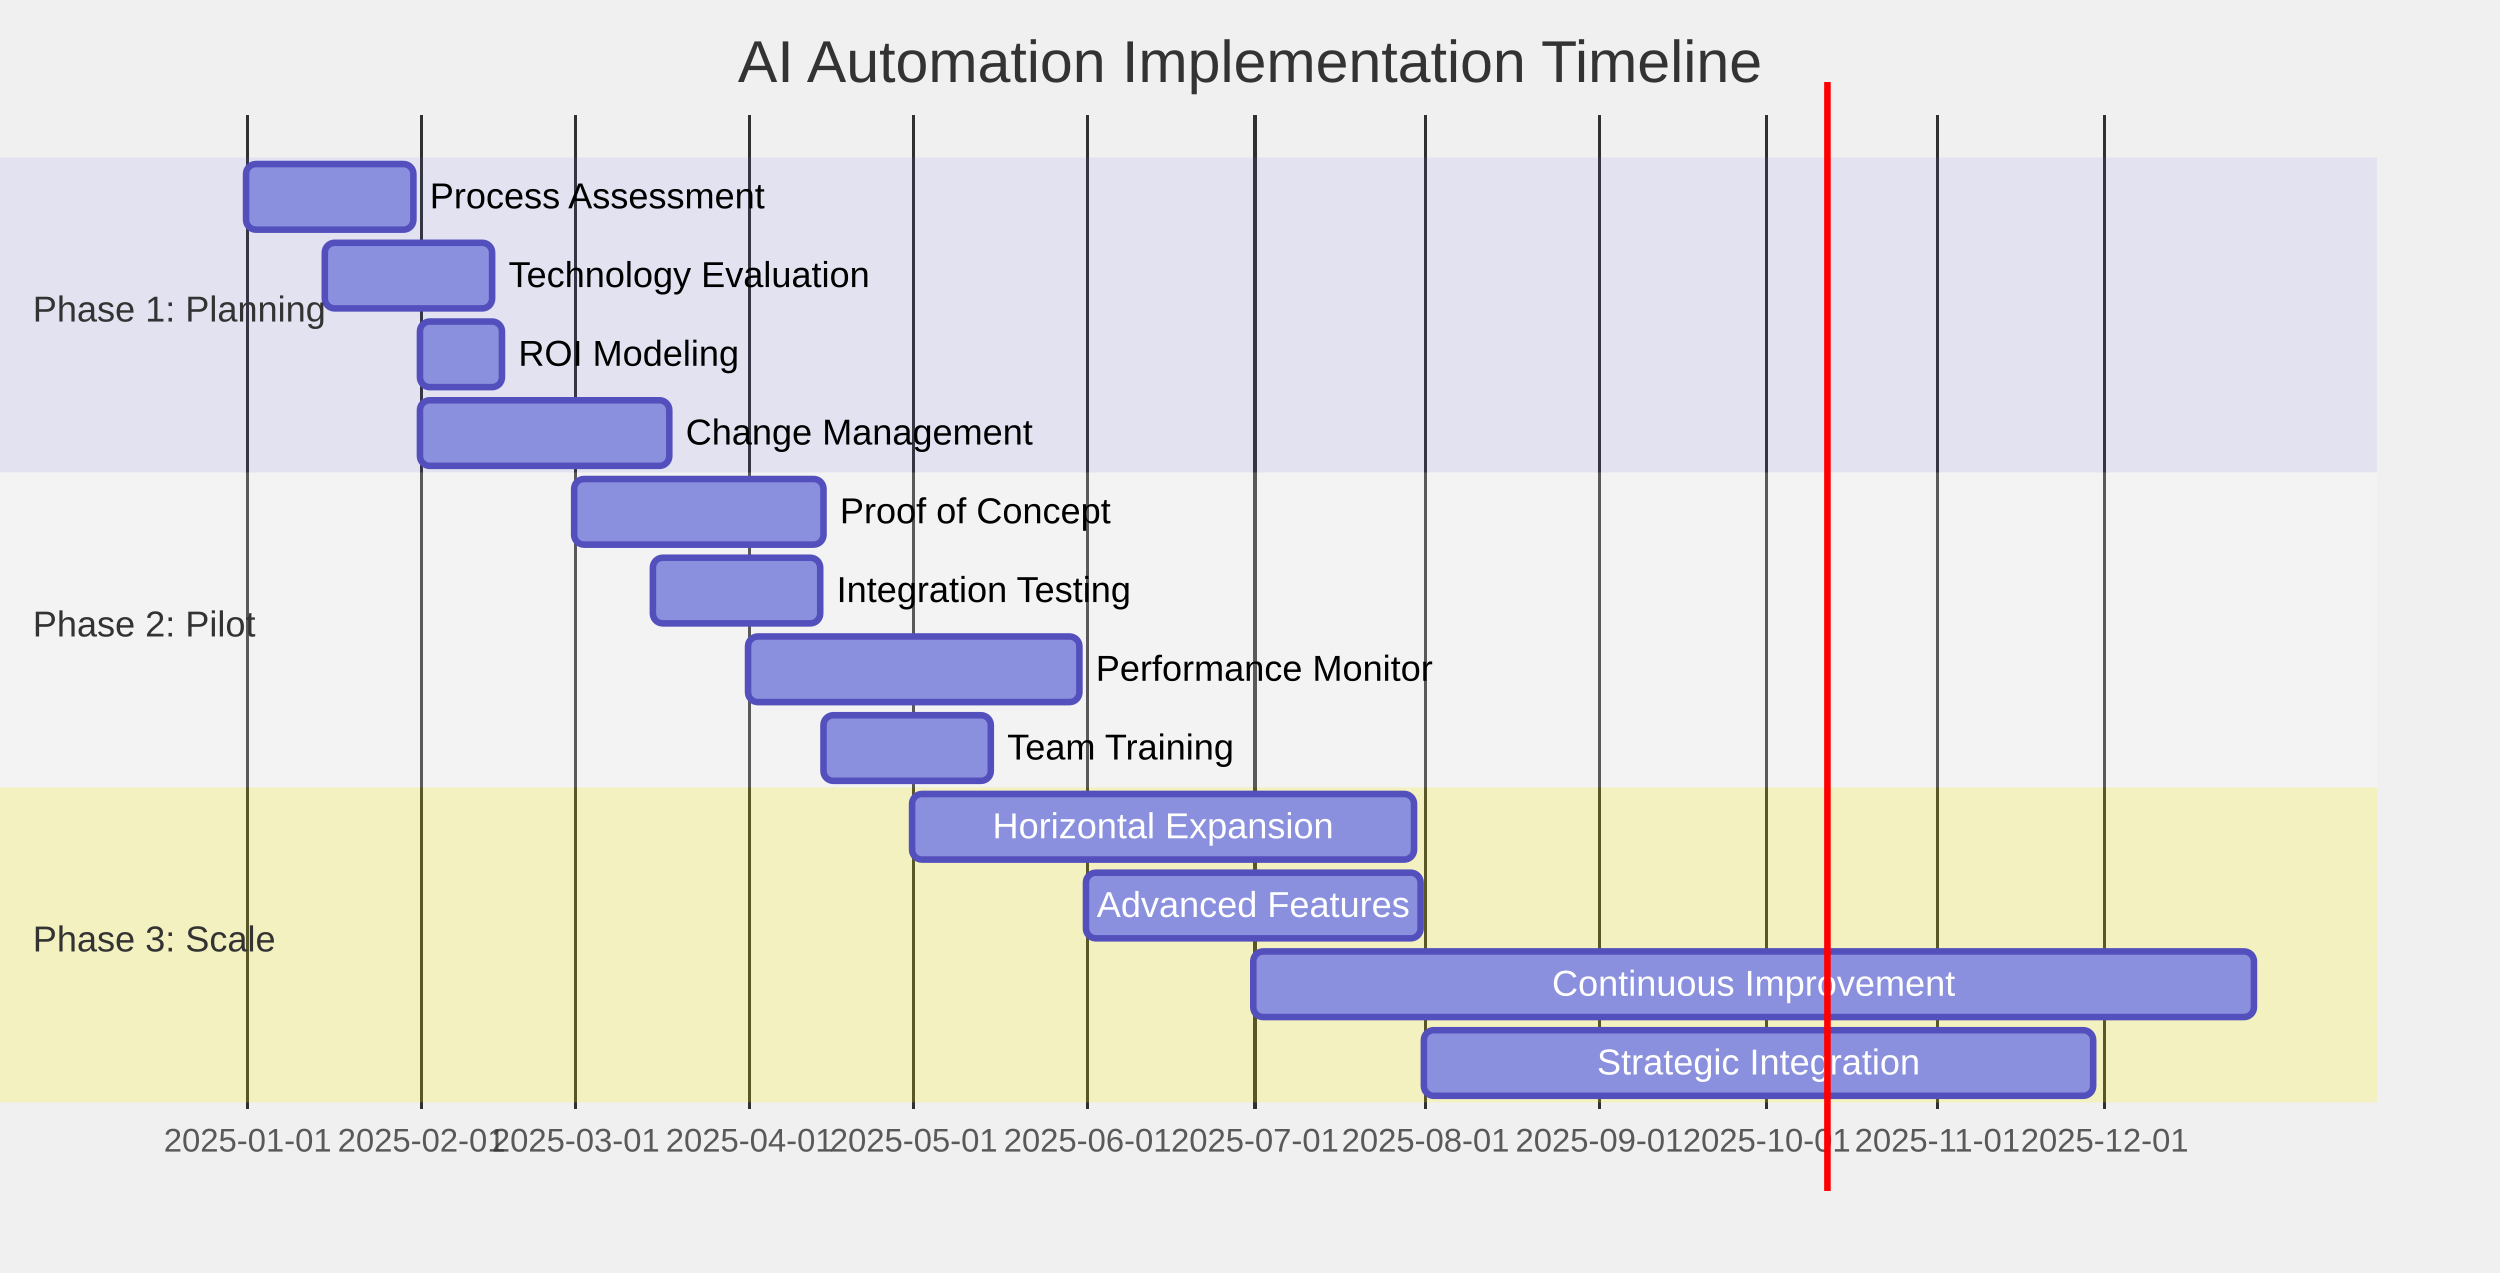
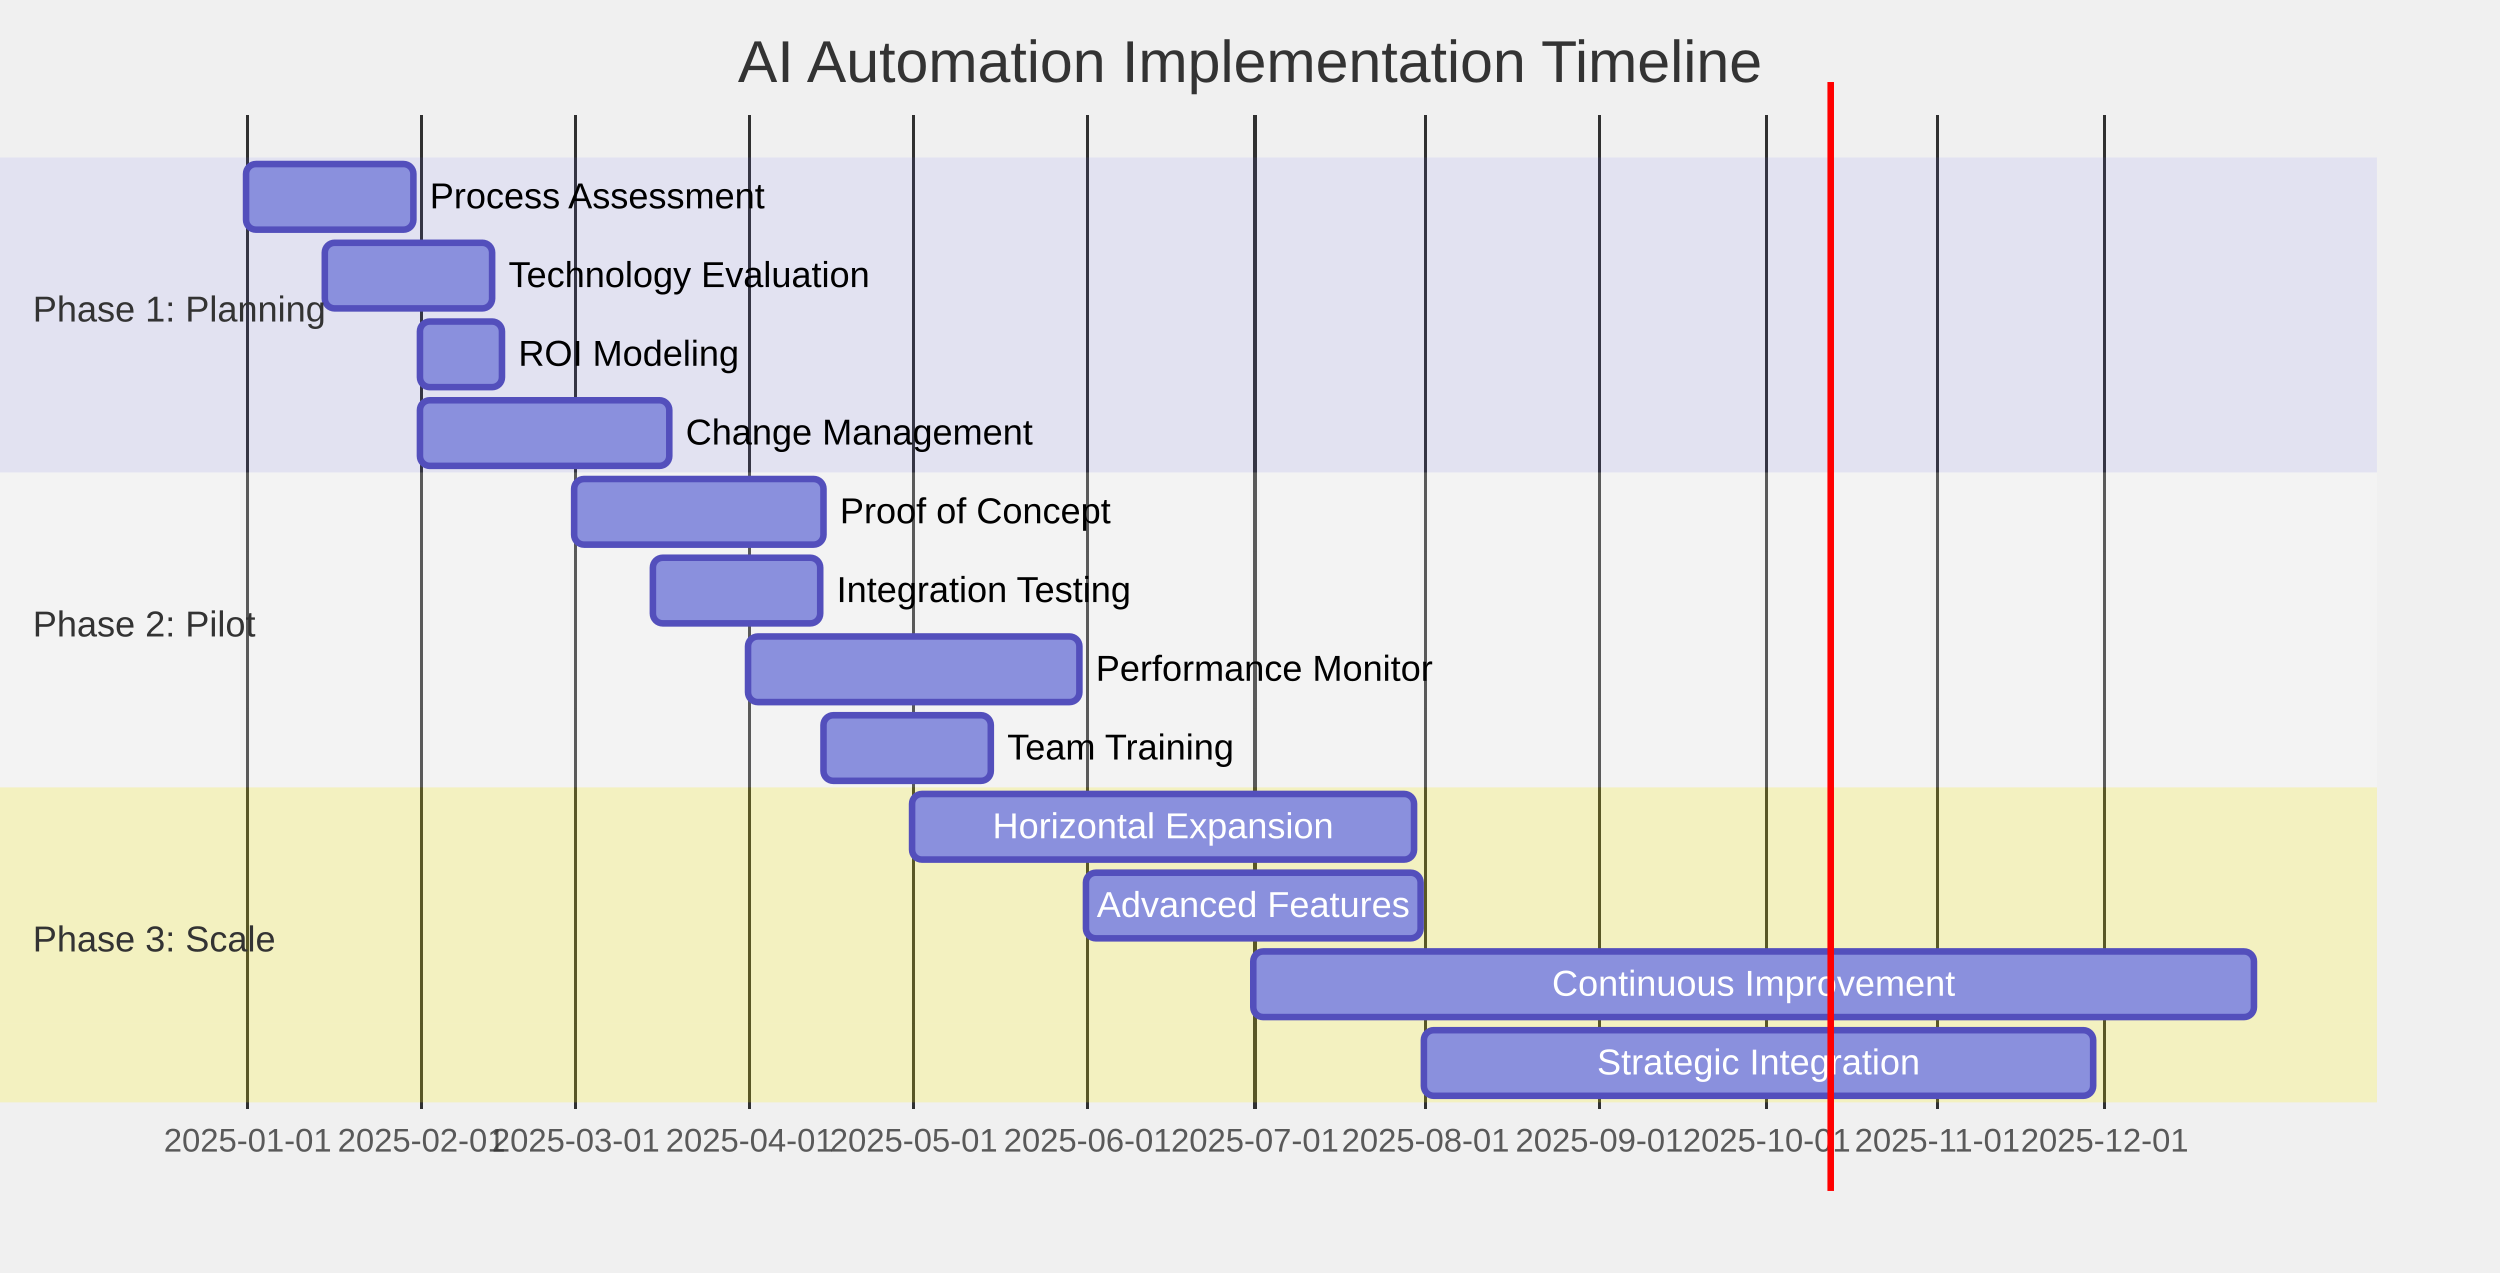
<svg xmlns="http://www.w3.org/2000/svg" aria-roledescription="gantt" role="graphics-document document" style="max-width: 762px; background-color: transparent;" viewBox="0 0 762 388" width="100%" id="my-svg">
  <style>#my-svg{font-family:"trebuchet ms",verdana,arial,sans-serif;font-size:16px;fill:#333;}#my-svg .error-icon{fill:#552222;}#my-svg .error-text{fill:#552222;stroke:#552222;}#my-svg .edge-thickness-normal{stroke-width:2px;}#my-svg .edge-thickness-thick{stroke-width:3.5px;}#my-svg .edge-pattern-solid{stroke-dasharray:0;}#my-svg .edge-pattern-dashed{stroke-dasharray:3;}#my-svg .edge-pattern-dotted{stroke-dasharray:2;}#my-svg .marker{fill:#333333;stroke:#333333;}#my-svg .marker.cross{stroke:#333333;}#my-svg svg{font-family:"trebuchet ms",verdana,arial,sans-serif;font-size:16px;}#my-svg .mermaid-main-font{font-family:var(--mermaid-font-family, "trebuchet ms", verdana, arial, sans-serif);}#my-svg .exclude-range{fill:#eeeeee;}#my-svg .section{stroke:none;opacity:0.2;}#my-svg .section0{fill:rgba(102, 102, 255, 0.49);}#my-svg .section2{fill:#fff400;}#my-svg .section1,#my-svg .section3{fill:white;opacity:0.2;}#my-svg .sectionTitle0{fill:#333;}#my-svg .sectionTitle1{fill:#333;}#my-svg .sectionTitle2{fill:#333;}#my-svg .sectionTitle3{fill:#333;}#my-svg .sectionTitle{text-anchor:start;font-family:var(--mermaid-font-family, "trebuchet ms", verdana, arial, sans-serif);}#my-svg .grid .tick{stroke:lightgrey;opacity:0.8;shape-rendering:crispEdges;}#my-svg .grid .tick text{font-family:"trebuchet ms",verdana,arial,sans-serif;fill:#333;}#my-svg .grid path{stroke-width:0;}#my-svg .today{fill:none;stroke:red;stroke-width:2px;}#my-svg .task{stroke-width:2;}#my-svg .taskText{text-anchor:middle;font-family:var(--mermaid-font-family, "trebuchet ms", verdana, arial, sans-serif);}#my-svg .taskTextOutsideRight{fill:black;text-anchor:start;font-family:var(--mermaid-font-family, "trebuchet ms", verdana, arial, sans-serif);}#my-svg .taskTextOutsideLeft{fill:black;text-anchor:end;}#my-svg .task.clickable{cursor:pointer;}#my-svg .taskText.clickable{cursor:pointer;fill:#003163!important;font-weight:bold;}#my-svg .taskTextOutsideLeft.clickable{cursor:pointer;fill:#003163!important;font-weight:bold;}#my-svg .taskTextOutsideRight.clickable{cursor:pointer;fill:#003163!important;font-weight:bold;}#my-svg .taskText0,#my-svg .taskText1,#my-svg .taskText2,#my-svg .taskText3{fill:white;}#my-svg .task0,#my-svg .task1,#my-svg .task2,#my-svg .task3{fill:#8a90dd;stroke:#534fbc;}#my-svg .taskTextOutside0,#my-svg .taskTextOutside2{fill:black;}#my-svg .taskTextOutside1,#my-svg .taskTextOutside3{fill:black;}#my-svg .active0,#my-svg .active1,#my-svg .active2,#my-svg .active3{fill:#bfc7ff;stroke:#534fbc;}#my-svg .activeText0,#my-svg .activeText1,#my-svg .activeText2,#my-svg .activeText3{fill:black!important;}#my-svg .done0,#my-svg .done1,#my-svg .done2,#my-svg .done3{stroke:grey;fill:lightgrey;stroke-width:2;}#my-svg .doneText0,#my-svg .doneText1,#my-svg .doneText2,#my-svg .doneText3{fill:black!important;}#my-svg .crit0,#my-svg .crit1,#my-svg .crit2,#my-svg .crit3{stroke:#ff8888;fill:red;stroke-width:2;}#my-svg .activeCrit0,#my-svg .activeCrit1,#my-svg .activeCrit2,#my-svg .activeCrit3{stroke:#ff8888;fill:#bfc7ff;stroke-width:2;}#my-svg .doneCrit0,#my-svg .doneCrit1,#my-svg .doneCrit2,#my-svg .doneCrit3{stroke:#ff8888;fill:lightgrey;stroke-width:2;cursor:pointer;shape-rendering:crispEdges;}#my-svg .milestone{transform:rotate(45deg) scale(0.8,0.8);}#my-svg .milestoneText{font-style:italic;}#my-svg .doneCritText0,#my-svg .doneCritText1,#my-svg .doneCritText2,#my-svg .doneCritText3{fill:black!important;}#my-svg .activeCritText0,#my-svg .activeCritText1,#my-svg .activeCritText2,#my-svg .activeCritText3{fill:black!important;}#my-svg .titleText{text-anchor:middle;font-size:18px;fill:#333;font-family:var(--mermaid-font-family, "trebuchet ms", verdana, arial, sans-serif);}#my-svg :root{--mermaid-font-family:"trebuchet ms",verdana,arial,sans-serif;}</style>
  <g />
  <g text-anchor="middle" font-family="sans-serif" font-size="10" fill="none" transform="translate(75, 338)" class="grid">
    <path d="M0.5,-303V0.5H612.5V-303" stroke="currentColor" class="domain" />
    <g transform="translate(0.5,0)" opacity="1" class="tick">
      <line y2="-303" stroke="currentColor" />
      <text style="text-anchor: middle;" font-size="10" stroke="none" dy="1em" y="3" fill="#000">2025-01-01</text>
    </g>
    <g transform="translate(53.5,0)" opacity="1" class="tick">
      <line y2="-303" stroke="currentColor" />
      <text style="text-anchor: middle;" font-size="10" stroke="none" dy="1em" y="3" fill="#000">2025-02-01</text>
    </g>
    <g transform="translate(100.5,0)" opacity="1" class="tick">
      <line y2="-303" stroke="currentColor" />
      <text style="text-anchor: middle;" font-size="10" stroke="none" dy="1em" y="3" fill="#000">2025-03-01</text>
    </g>
    <g transform="translate(153.5,0)" opacity="1" class="tick">
      <line y2="-303" stroke="currentColor" />
      <text style="text-anchor: middle;" font-size="10" stroke="none" dy="1em" y="3" fill="#000">2025-04-01</text>
    </g>
    <g transform="translate(203.5,0)" opacity="1" class="tick">
      <line y2="-303" stroke="currentColor" />
      <text style="text-anchor: middle;" font-size="10" stroke="none" dy="1em" y="3" fill="#000">2025-05-01</text>
    </g>
    <g transform="translate(256.5,0)" opacity="1" class="tick">
      <line y2="-303" stroke="currentColor" />
      <text style="text-anchor: middle;" font-size="10" stroke="none" dy="1em" y="3" fill="#000">2025-06-01</text>
    </g>
    <g transform="translate(307.5,0)" opacity="1" class="tick">
      <line y2="-303" stroke="currentColor" />
      <text style="text-anchor: middle;" font-size="10" stroke="none" dy="1em" y="3" fill="#000">2025-07-01</text>
    </g>
    <g transform="translate(359.5,0)" opacity="1" class="tick">
      <line y2="-303" stroke="currentColor" />
      <text style="text-anchor: middle;" font-size="10" stroke="none" dy="1em" y="3" fill="#000">2025-08-01</text>
    </g>
    <g transform="translate(412.5,0)" opacity="1" class="tick">
      <line y2="-303" stroke="currentColor" />
      <text style="text-anchor: middle;" font-size="10" stroke="none" dy="1em" y="3" fill="#000">2025-09-01</text>
    </g>
    <g transform="translate(463.5,0)" opacity="1" class="tick">
      <line y2="-303" stroke="currentColor" />
      <text style="text-anchor: middle;" font-size="10" stroke="none" dy="1em" y="3" fill="#000">2025-10-01</text>
    </g>
    <g transform="translate(515.5,0)" opacity="1" class="tick">
      <line y2="-303" stroke="currentColor" />
      <text style="text-anchor: middle;" font-size="10" stroke="none" dy="1em" y="3" fill="#000">2025-11-01</text>
    </g>
    <g transform="translate(566.5,0)" opacity="1" class="tick">
      <line y2="-303" stroke="currentColor" />
      <text style="text-anchor: middle;" font-size="10" stroke="none" dy="1em" y="3" fill="#000">2025-12-01</text>
    </g>
  </g>
  <g>
    <rect class="section section0" height="24" width="724.5" y="48" x="0" />
    <rect class="section section0" height="24" width="724.5" y="72" x="0" />
    <rect class="section section0" height="24" width="724.5" y="96" x="0" />
    <rect class="section section0" height="24" width="724.5" y="120" x="0" />
    <rect class="section section1" height="24" width="724.5" y="144" x="0" />
    <rect class="section section1" height="24" width="724.5" y="168" x="0" />
    <rect class="section section1" height="24" width="724.5" y="192" x="0" />
    <rect class="section section1" height="24" width="724.5" y="216" x="0" />
    <rect class="section section2" height="24" width="724.5" y="240" x="0" />
    <rect class="section section2" height="24" width="724.5" y="264" x="0" />
    <rect class="section section2" height="24" width="724.5" y="288" x="0" />
    <rect class="section section2" height="24" width="724.5" y="312" x="0" />
  </g>
  <g>
    <rect class="task task0" transform-origin="100.5px 60px" height="20" width="51" y="50" x="75" ry="3" rx="3" id="task1" />
    <rect class="task task0" transform-origin="124.5px 84px" height="20" width="51" y="74" x="99" ry="3" rx="3" id="task2" />
    <rect class="task task0" transform-origin="140.5px 108px" height="20" width="25" y="98" x="128" ry="3" rx="3" id="task3" />
    <rect class="task task0" transform-origin="166px 132px" height="20" width="76" y="122" x="128" ry="3" rx="3" id="task4" />
    <rect class="task task1" transform-origin="213px 156px" height="20" width="76" y="146" x="175" ry="3" rx="3" id="task5" />
    <rect class="task task1" transform-origin="224.5px 180px" height="20" width="51" y="170" x="199" ry="3" rx="3" id="task6" />
    <rect class="task task1" transform-origin="278.5px 204px" height="20" width="101" y="194" x="228" ry="3" rx="3" id="task7" />
    <rect class="task task1" transform-origin="276.5px 228px" height="20" width="51" y="218" x="251" ry="3" rx="3" id="task8" />
    <rect class="task task2" transform-origin="354.5px 252px" height="20" width="153" y="242" x="278" ry="3" rx="3" id="task9" />
    <rect class="task task2" transform-origin="382px 276px" height="20" width="102" y="266" x="331" ry="3" rx="3" id="task10" />
    <rect class="task task2" transform-origin="534.5px 300px" height="20" width="305" y="290" x="382" ry="3" rx="3" id="task11" />
    <rect class="task task2" transform-origin="536px 324px" height="20" width="204" y="314" x="434" ry="3" rx="3" id="task12" />
    <text class="taskTextOutsideRight taskTextOutside0  width-102.09375" y="63.5" x="131" font-size="11" id="task1-text">Process Assessment     </text>
    <text class="taskTextOutsideRight taskTextOutside0  width-110.078125" y="87.5" x="155" font-size="11" id="task2-text">Technology Evaluation  </text>
    <text class="taskTextOutsideRight taskTextOutside0  width-67.265625" y="111.5" x="158" font-size="11" id="task3-text">ROI Modeling          </text>
    <text class="taskTextOutsideRight taskTextOutside0  width-105.796875" y="135.5" x="209" font-size="11" id="task4-text">Change Management     </text>
    <text class="taskTextOutsideRight taskTextOutside1  width-82.5625" y="159.5" x="256" font-size="11" id="task5-text">Proof of Concept      </text>
    <text class="taskTextOutsideRight taskTextOutside1  width-89.703125" y="183.5" x="255" font-size="11" id="task6-text">Integration Testing   </text>
    <text class="taskTextOutsideRight taskTextOutside1  width-103.04296875" y="207.5" x="334" font-size="11" id="task7-text">Performance Monitor   </text>
    <text class="taskTextOutsideRight taskTextOutside1  width-69.09375" y="231.5" x="307" font-size="11" id="task8-text">Team Training         </text>
    <text class="taskText taskText2  width-103.953125" y="255.5" x="354.5" font-size="11" id="task9-text">Horizontal Expansion  </text>
    <text class="taskText taskText2  width-95.890625" y="279.5" x="382" font-size="11" id="task10-text">Advanced Features     </text>
    <text class="taskText taskText2  width-122.90625" y="303.5" x="534.5" font-size="11" id="task11-text">Continuous Improvement</text>
    <text class="taskText taskText2  width-98.453125" y="327.5" x="536" font-size="11" id="task12-text">Strategic Integration </text>
  </g>
  <g>
    <text class="sectionTitle sectionTitle0" font-size="11" y="98" x="10" dy="0em">
      <tspan x="10" alignment-baseline="central">Phase 1: Planning</tspan>
    </text>
    <text class="sectionTitle sectionTitle1" font-size="11" y="194" x="10" dy="0em">
      <tspan x="10" alignment-baseline="central">Phase 2: Pilot</tspan>
    </text>
    <text class="sectionTitle sectionTitle2" font-size="11" y="290" x="10" dy="0em">
      <tspan x="10" alignment-baseline="central">Phase 3: Scale</tspan>
    </text>
  </g>
  <g class="today">
-     <line class="today" y2="363" y1="25" x2="557" x1="557" />
+     <line class="today" y2="363" y1="25" x2="558" x1="558" />
  </g>
  <text class="titleText" y="25" x="381">AI Automation Implementation Timeline</text>
</svg>
